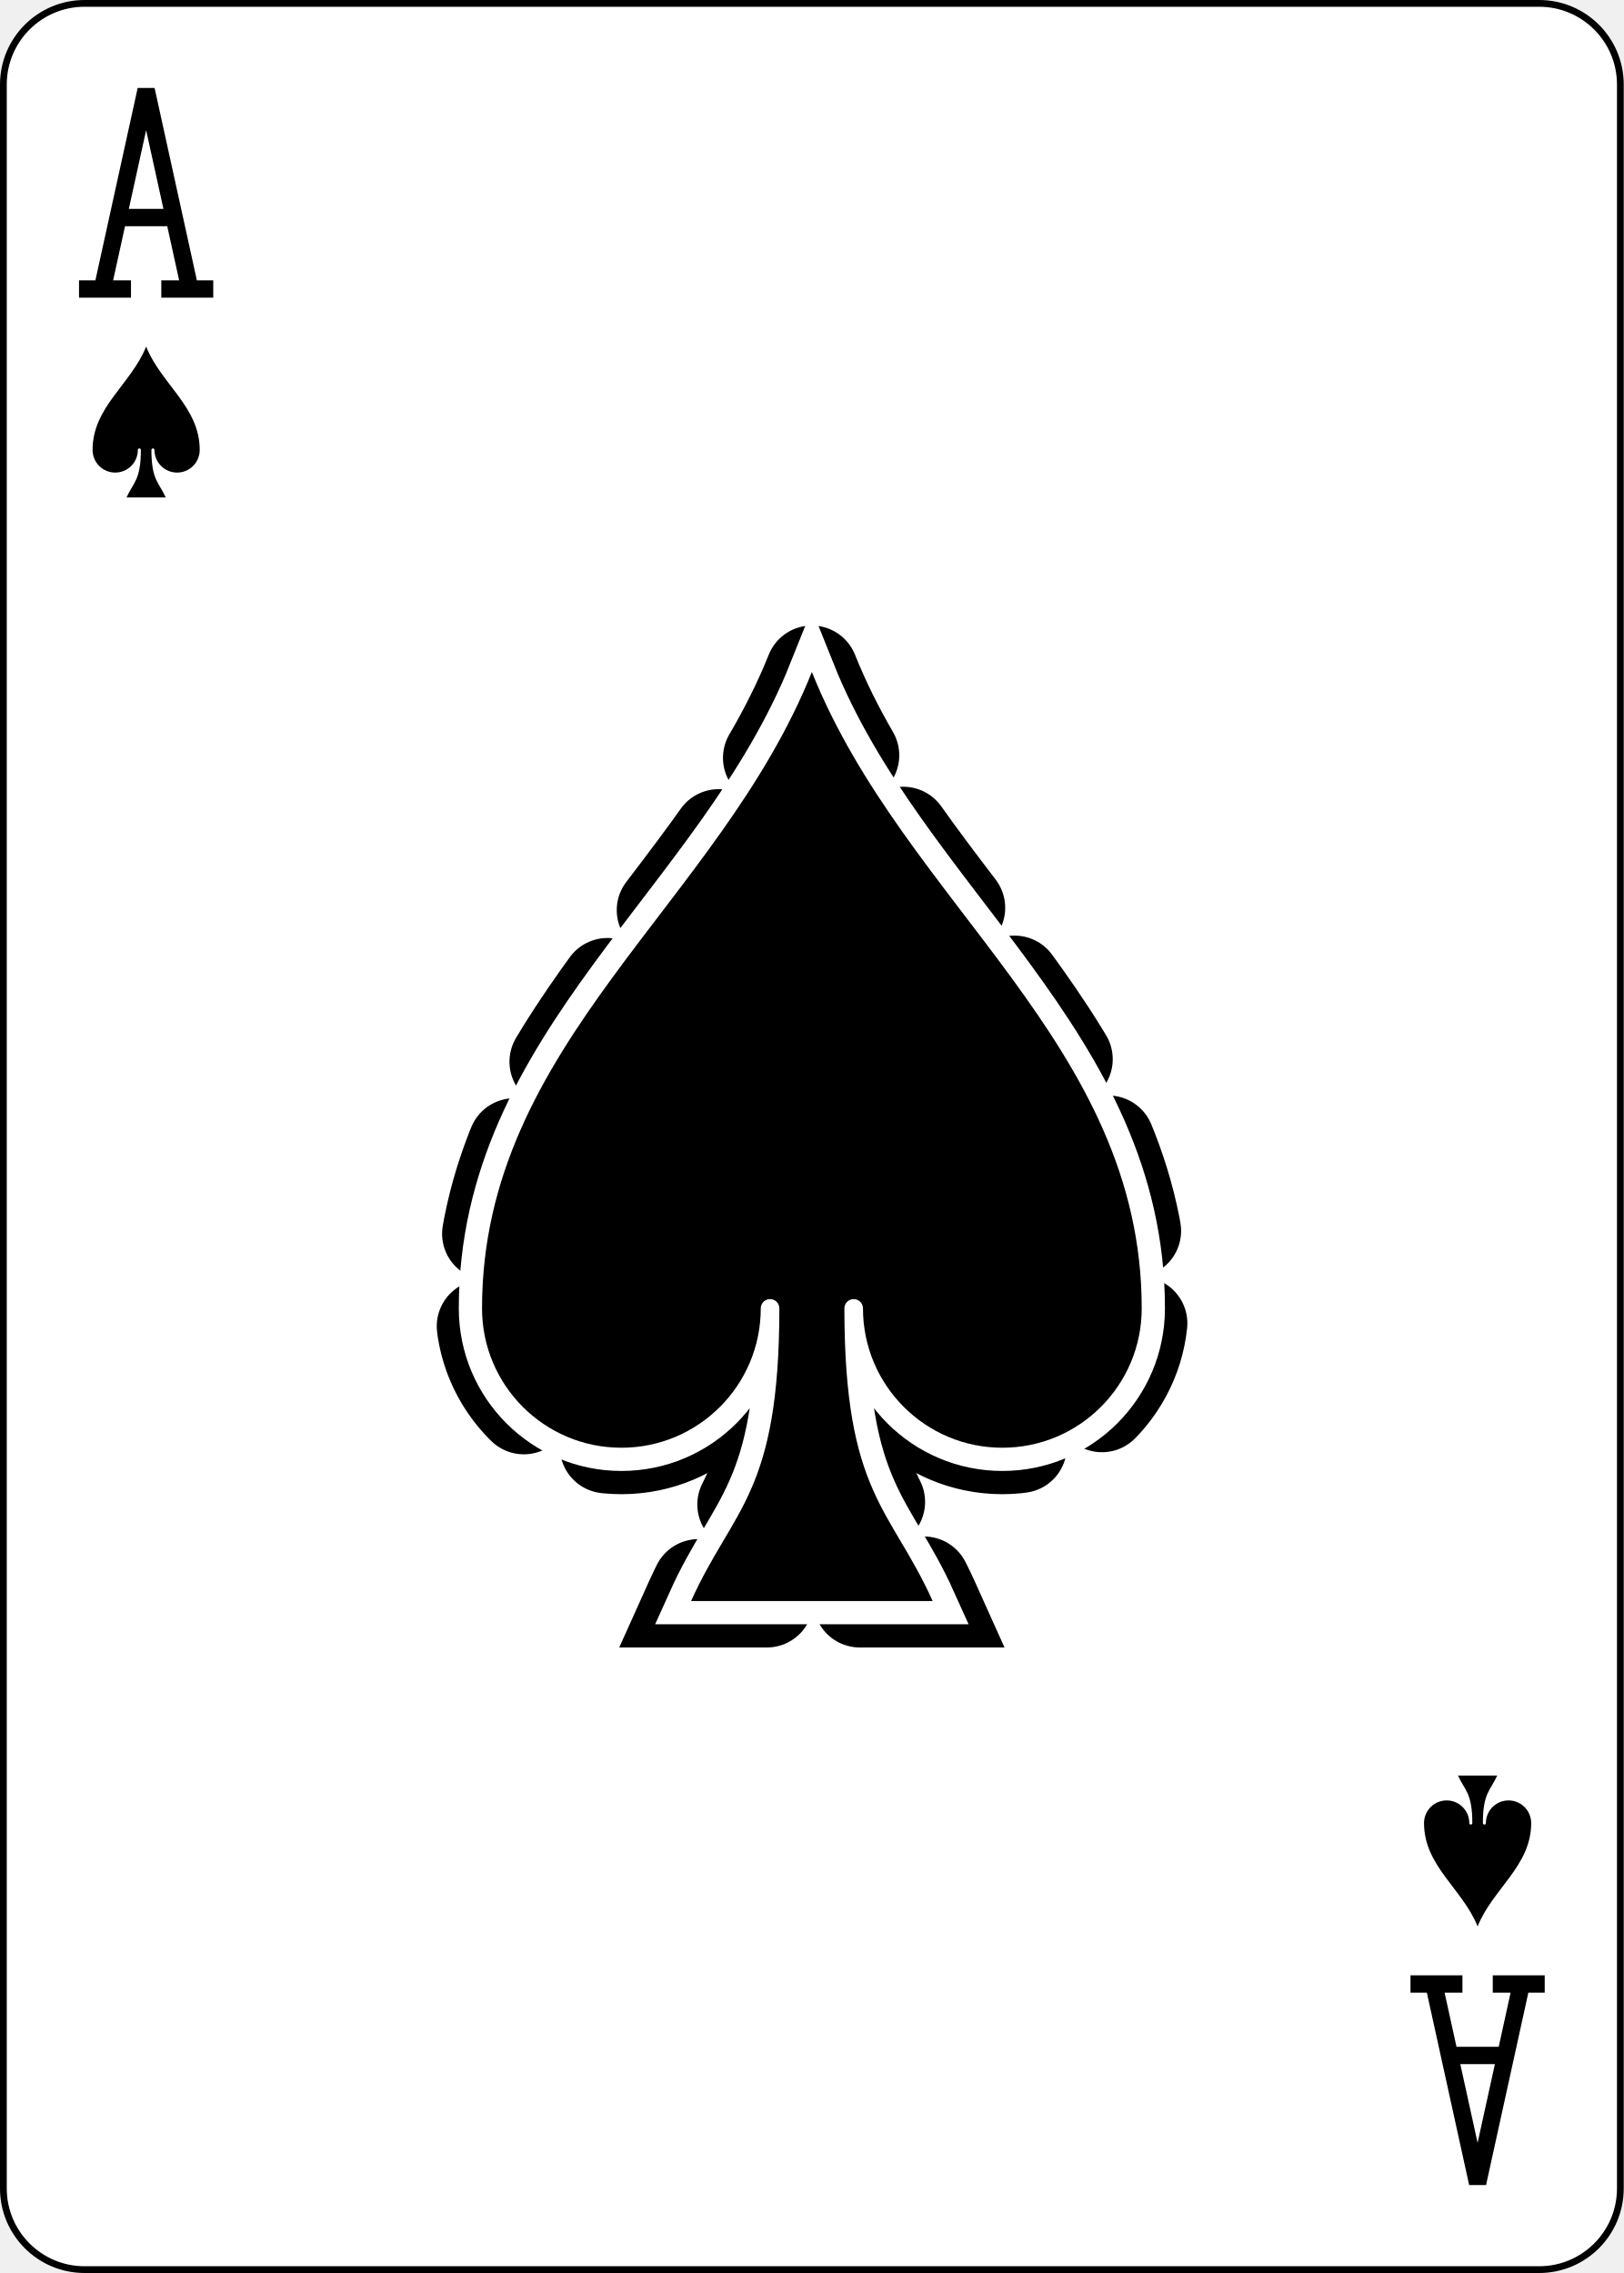
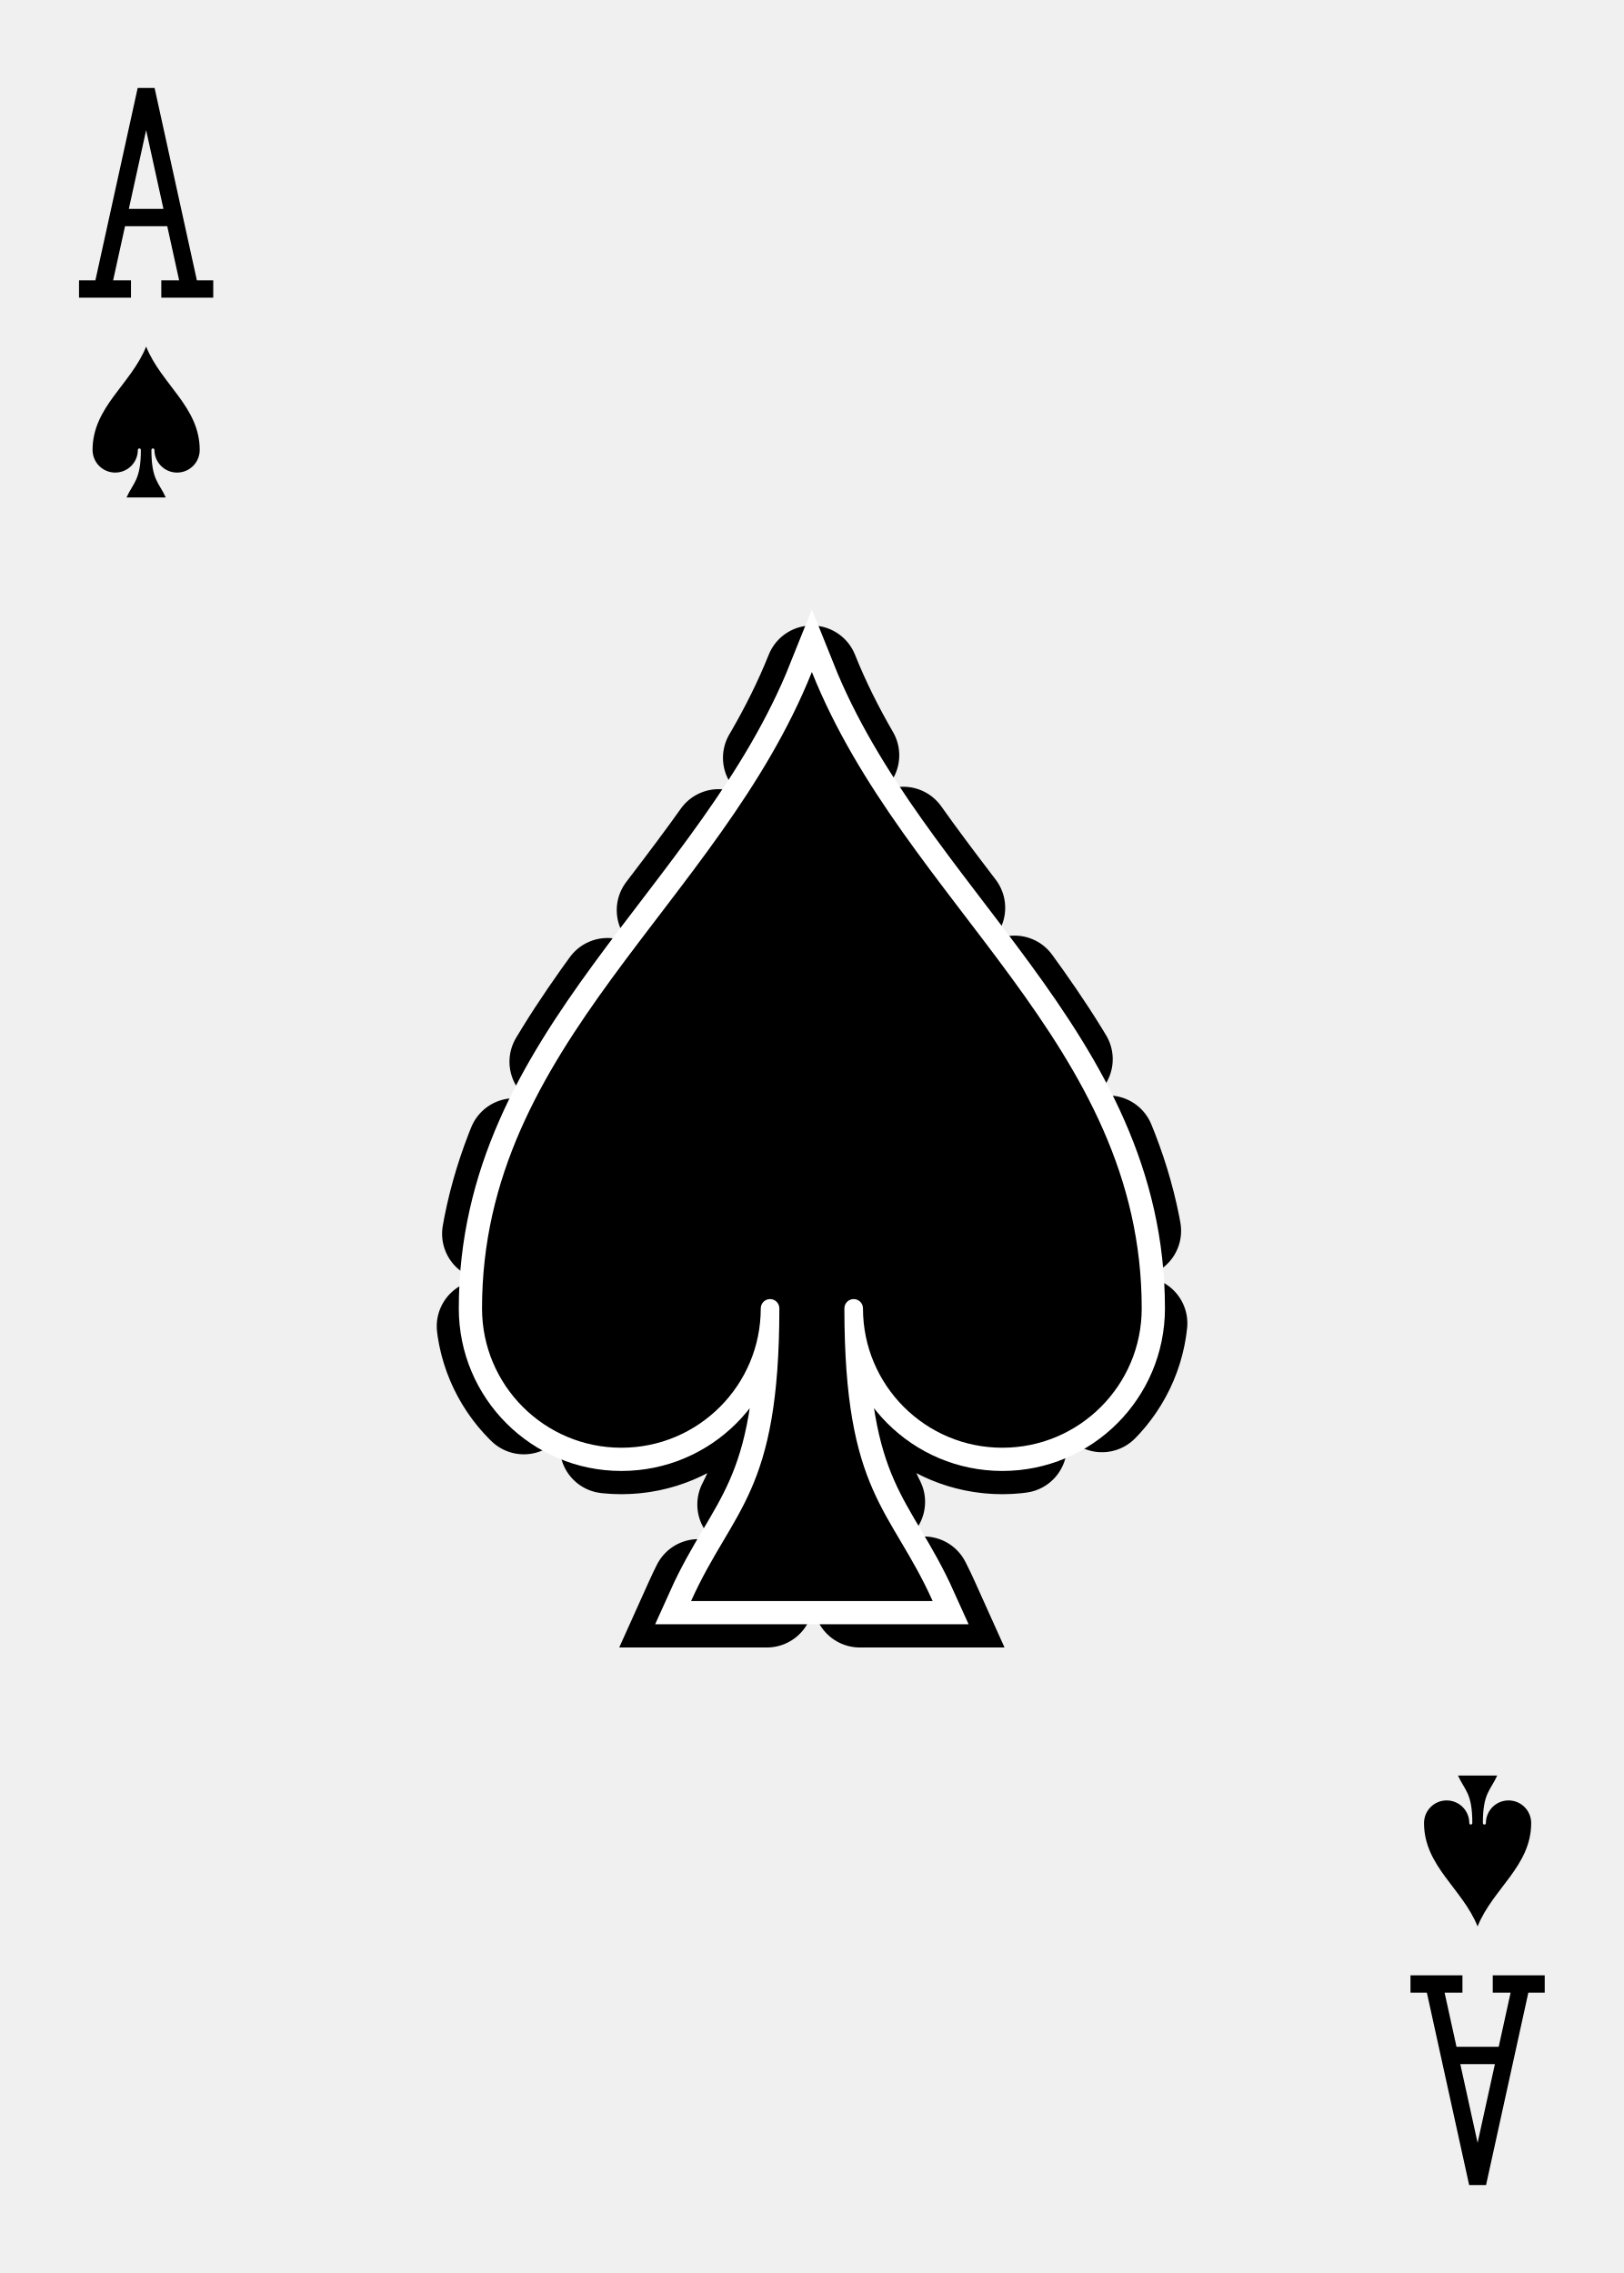
<svg xmlns="http://www.w3.org/2000/svg" xmlns:xlink="http://www.w3.org/1999/xlink" class="card" face="AS" height="3.5in" preserveAspectRatio="none" viewBox="-120 -168 240 336" width="2.5in">
  <symbol id="SA" viewBox="-500 -500 1000 1000" preserveAspectRatio="xMinYMid">
    <path d="M-270 460L-110 460M-200 450L0 -460L200 450M110 460L270 460M-120 130L120 130" stroke="black" stroke-width="80" stroke-linecap="square" stroke-miterlimit="1.5" fill="none" />
  </symbol>
  <symbol id="S" viewBox="-600 -600 1200 1200" preserveAspectRatio="xMinYMid">
    <path d="M0 -500C100 -250 355 -100 355 185A150 150 0 0 1 55 185A10 10 0 0 0 35 185C35 385 85 400 130 500L-130 500C-85 400 -35 385 -35 185A10 10 0 0 0 -55 185A150 150 0 0 1 -355 185C-355 -100 -100 -250 0 -500Z" />
  </symbol>
-   <rect width="239" height="335" x="-119.5" y="-167.5" rx="12" ry="12" fill="white" stroke="black" />
  <use xlink:href="#S" height="164.8" width="164.8" x="-82.4" y="-82.4" stroke="black" stroke-width="100" stroke-dasharray="100,100" stroke-linecap="round" />
  <use xlink:href="#S" height="164.8" width="164.8" x="-82.4" y="-82.4" stroke="white" stroke-width="50" />
  <use xlink:href="#S" height="164.8" width="164.8" x="-82.4" y="-82.4" fill="black" />
  <use xlink:href="#SA" height="32" width="32" x="-114.4" y="-156" />
  <use xlink:href="#S" height="26.769" width="26.769" x="-111.784" y="-119" />
  <g transform="rotate(180)">
    <use xlink:href="#SA" height="32" width="32" x="-114.4" y="-156" />
    <use xlink:href="#S" height="26.769" width="26.769" x="-111.784" y="-119" />
  </g>
</svg>
